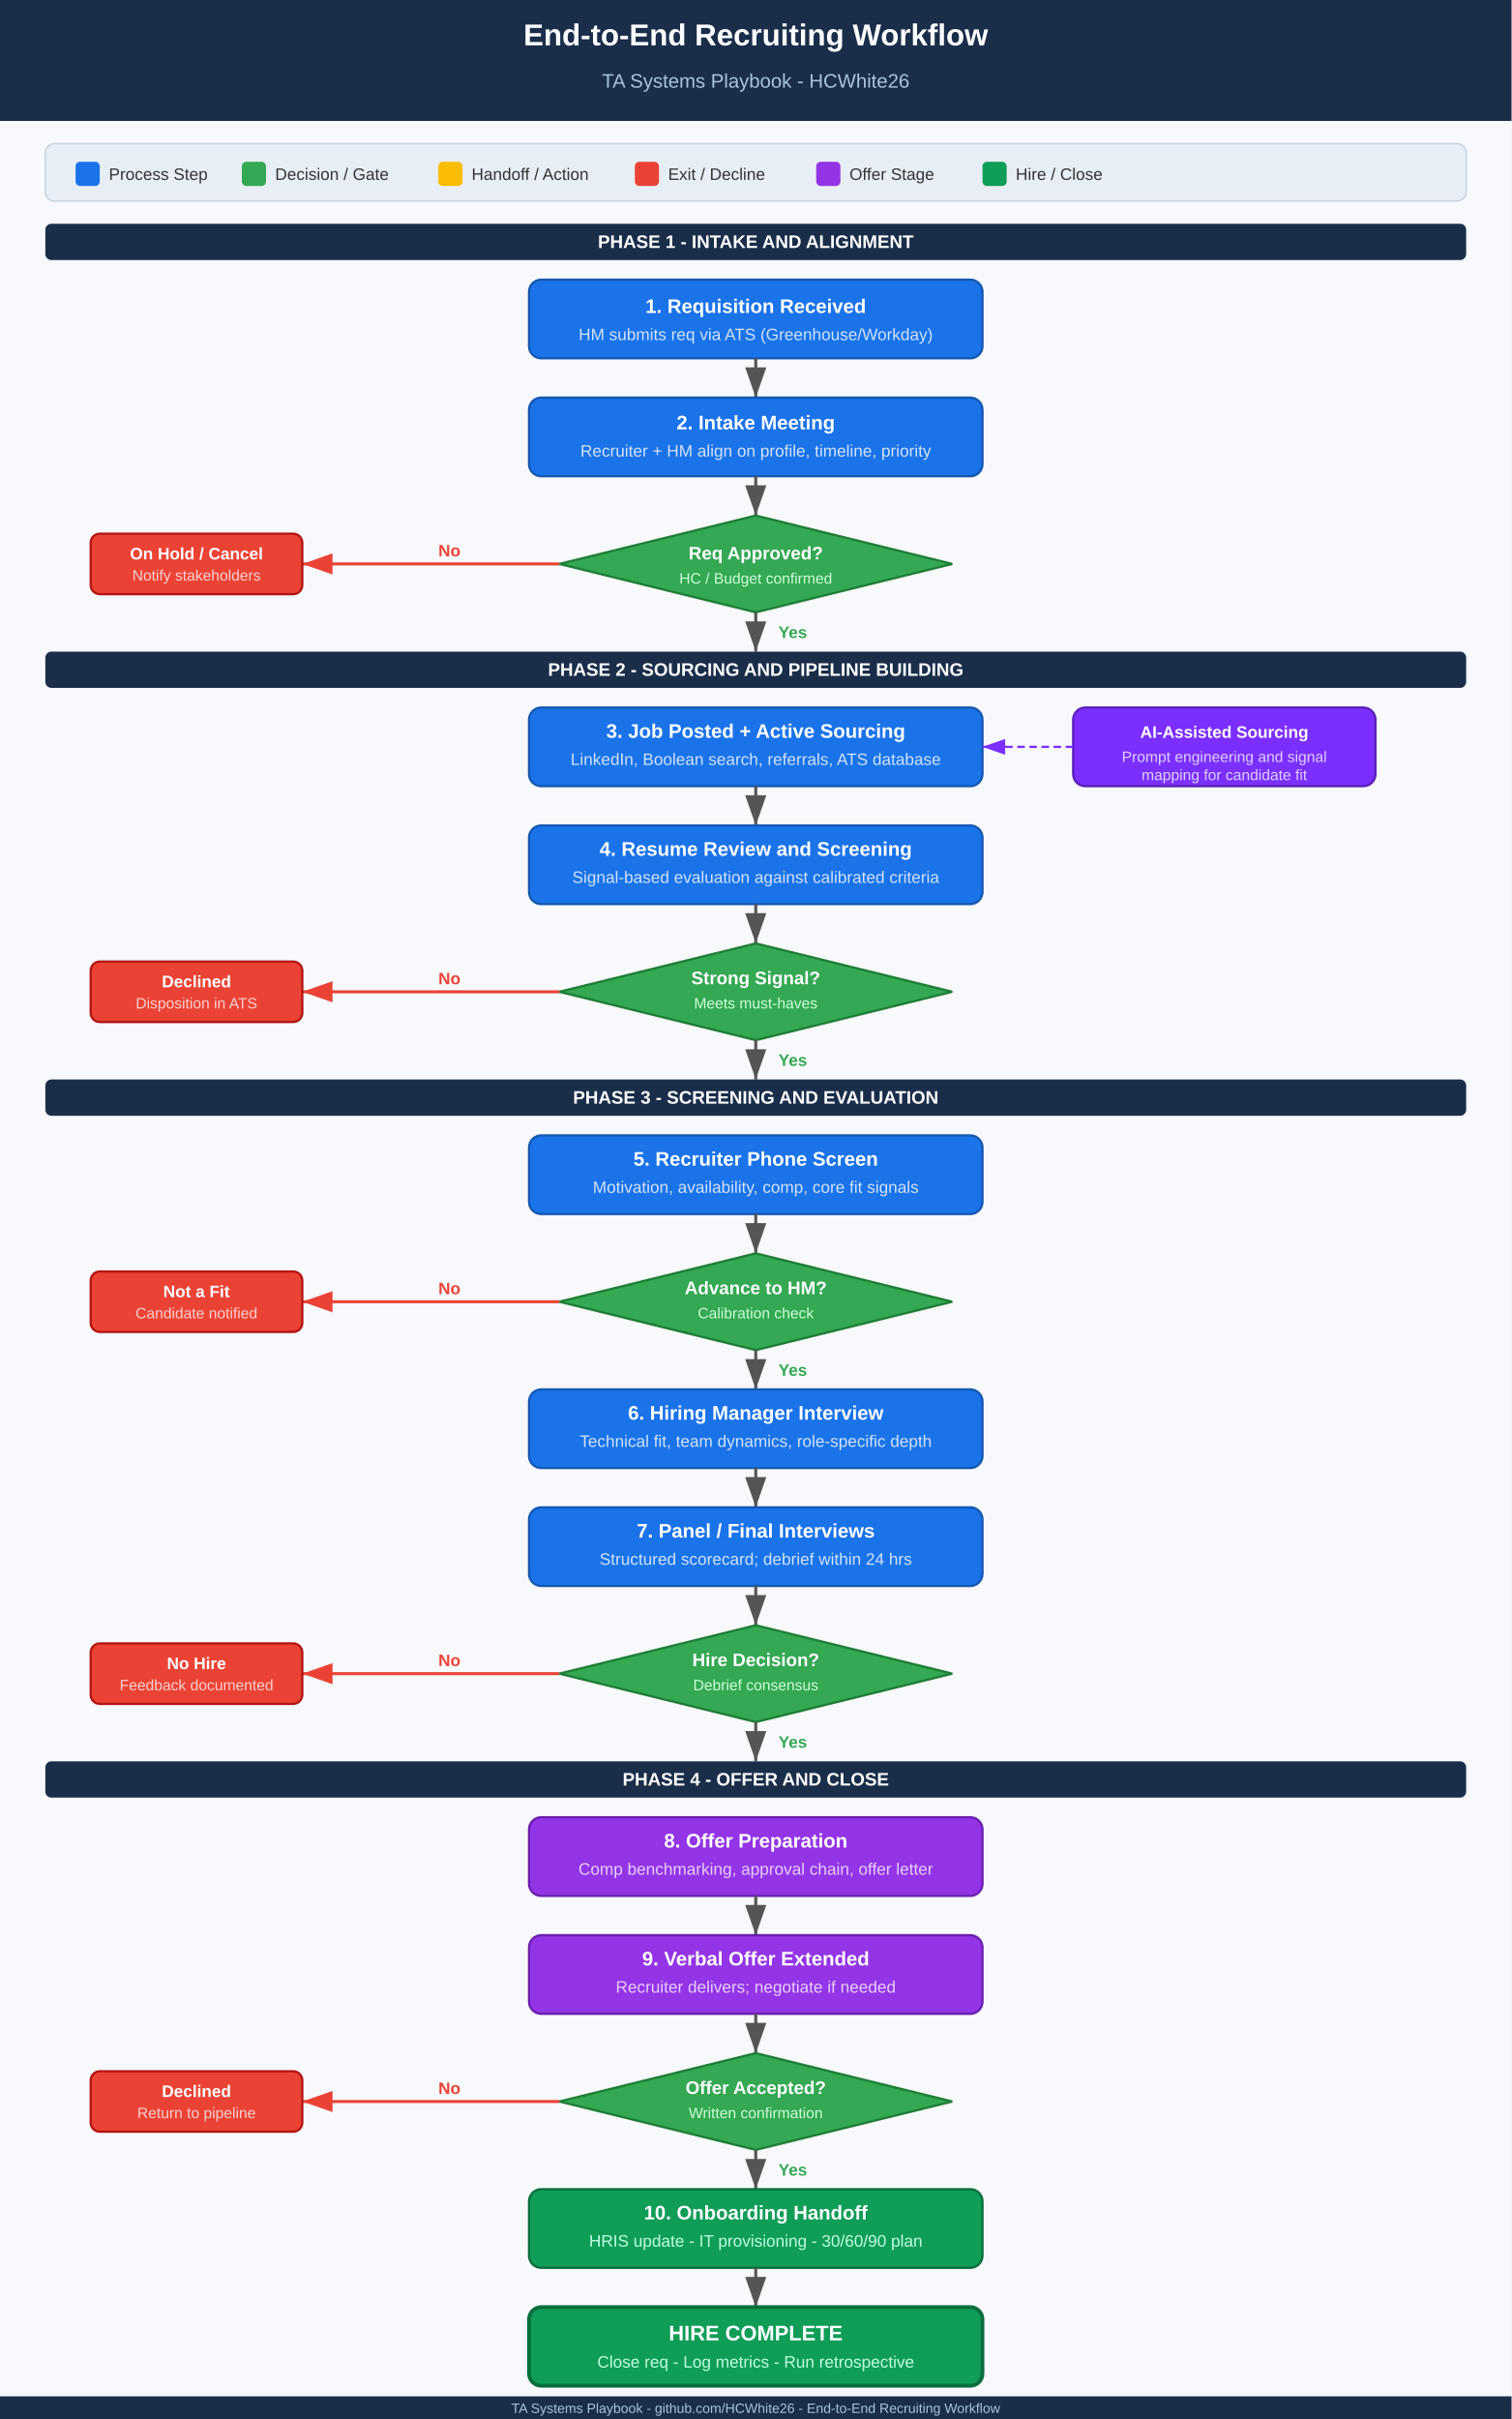
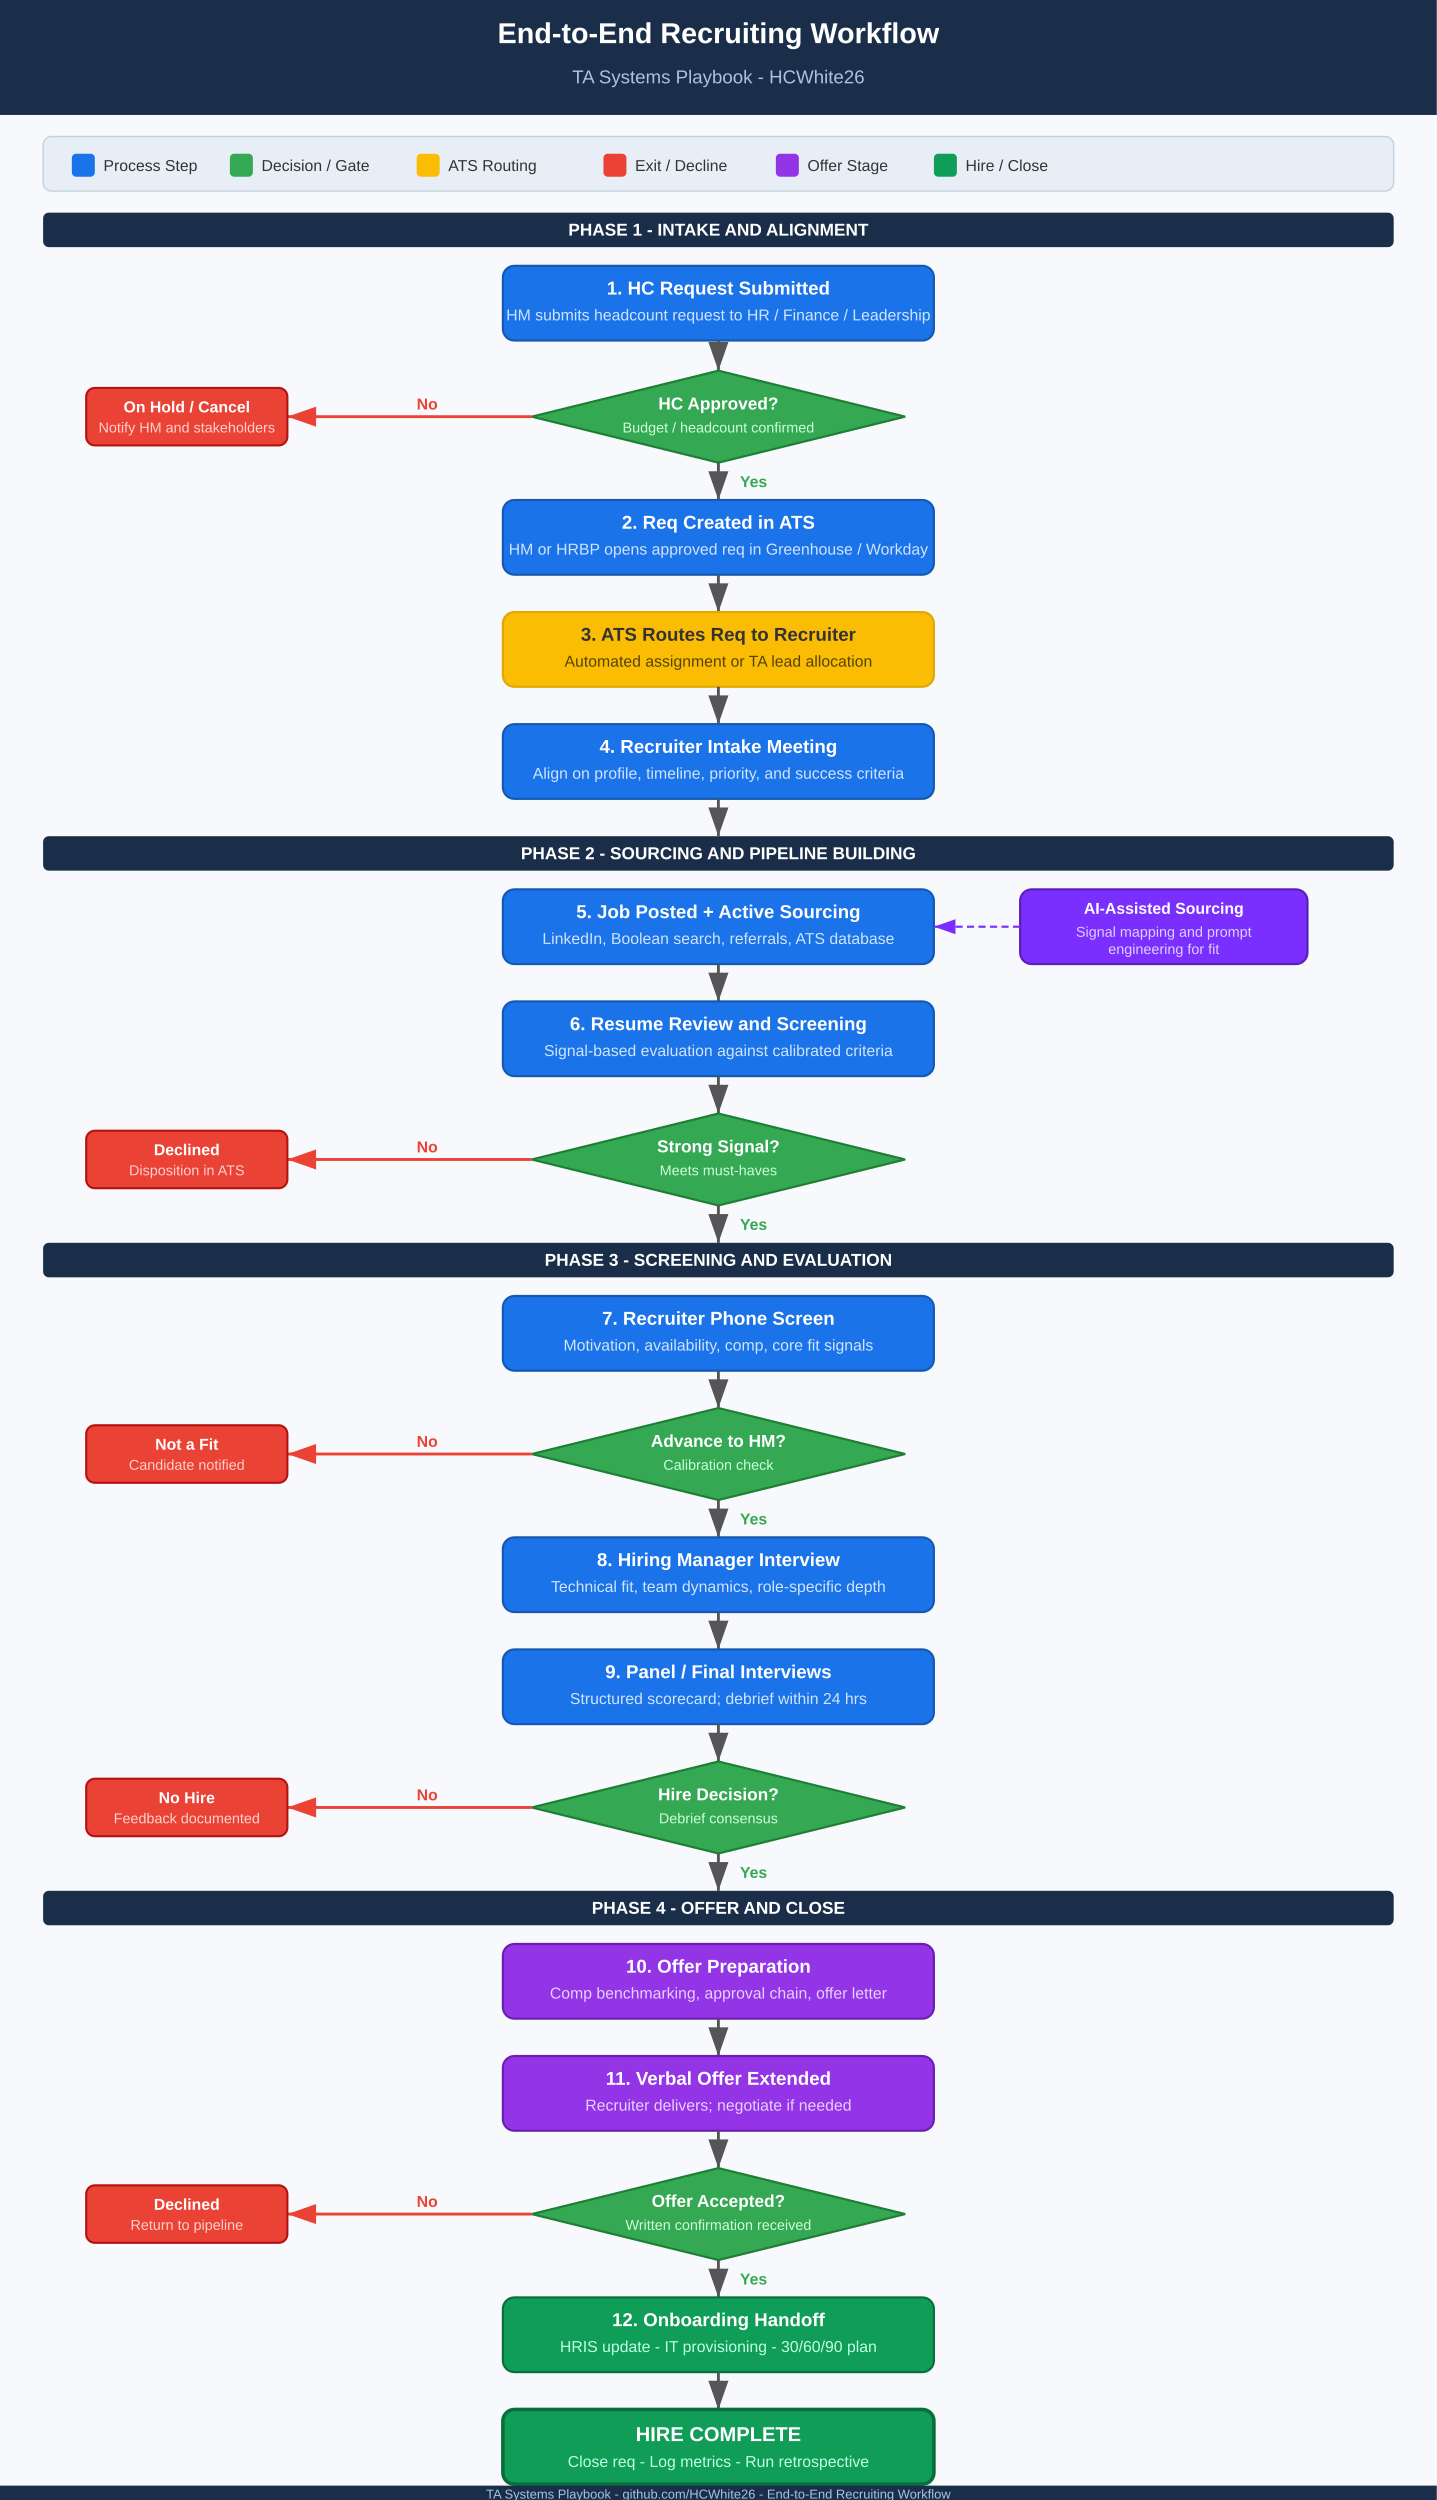
- <svg xmlns="http://www.w3.org/2000/svg" viewBox="0 0 1000 1600" font-family="Segoe UI, Arial, sans-serif">
-   <rect width="1000" height="1600" fill="#f8f9fc" />
+ <svg xmlns="http://www.w3.org/2000/svg" viewBox="0 0 1000 1740" font-family="Segoe UI, Arial, sans-serif">
+   <rect width="1000" height="1740" fill="#f8f9fc" />
  <rect x="0" y="0" width="1000" height="80" fill="#1a2e4a" />
  <text x="500" y="30" text-anchor="middle" fill="white" font-size="20" font-weight="bold">End-to-End Recruiting Workflow</text>
  <text x="500" y="58" text-anchor="middle" fill="#a8c4e0" font-size="13">TA Systems Playbook - HCWhite26</text>
  <rect x="30" y="95" width="940" height="38" rx="6" fill="#e8eef5" stroke="#c5d3e0" stroke-width="1" />
  <rect x="50" y="107" width="16" height="16" rx="3" fill="#1a73e8" />
  <text x="72" y="119" fill="#333" font-size="11">Process Step</text>
  <rect x="160" y="107" width="16" height="16" rx="3" fill="#34a853" />
  <text x="182" y="119" fill="#333" font-size="11">Decision / Gate</text>
  <rect x="290" y="107" width="16" height="16" rx="3" fill="#fbbc04" />
-   <text x="312" y="119" fill="#333" font-size="11">Handoff / Action</text>
+   <text x="312" y="119" fill="#333" font-size="11">ATS Routing</text>
  <rect x="420" y="107" width="16" height="16" rx="3" fill="#ea4335" />
  <text x="442" y="119" fill="#333" font-size="11">Exit / Decline</text>
  <rect x="540" y="107" width="16" height="16" rx="3" fill="#9334e6" />
  <text x="562" y="119" fill="#333" font-size="11">Offer Stage</text>
  <rect x="650" y="107" width="16" height="16" rx="3" fill="#0f9d58" />
  <text x="672" y="119" fill="#333" font-size="11">Hire / Close</text>
  <rect x="30" y="148" width="940" height="24" rx="4" fill="#1a2e4a" />
  <text x="500" y="164" text-anchor="middle" fill="white" font-size="12" font-weight="bold">PHASE 1 - INTAKE AND ALIGNMENT</text>
  <rect x="350" y="185" width="300" height="52" rx="8" fill="#1a73e8" stroke="#1558b0" stroke-width="1.5" />
-   <text x="500" y="207" text-anchor="middle" fill="white" font-size="13" font-weight="bold">1. Requisition Received</text>
-   <text x="500" y="225" text-anchor="middle" fill="#d0e4ff" font-size="11">HM submits req via ATS (Greenhouse/Workday)</text>
-   <line x1="500" y1="237" x2="500" y2="263" stroke="#555" stroke-width="2" marker-end="url(#arrow)" />
-   <rect x="350" y="263" width="300" height="52" rx="8" fill="#1a73e8" stroke="#1558b0" stroke-width="1.5" />
-   <text x="500" y="284" text-anchor="middle" fill="white" font-size="13" font-weight="bold">2. Intake Meeting</text>
-   <text x="500" y="302" text-anchor="middle" fill="#d0e4ff" font-size="11">Recruiter + HM align on profile, timeline, priority</text>
-   <line x1="500" y1="315" x2="500" y2="341" stroke="#555" stroke-width="2" marker-end="url(#arrow)" />
-   <polygon points="500,341 630,373 500,405 370,373" fill="#34a853" stroke="#1e7e34" stroke-width="1.5" />
-   <text x="500" y="370" text-anchor="middle" fill="white" font-size="12" font-weight="bold">Req Approved?</text>
-   <text x="500" y="386" text-anchor="middle" fill="#cdffd8" font-size="10">HC / Budget confirmed</text>
-   <line x1="370" y1="373" x2="200" y2="373" stroke="#ea4335" stroke-width="2" marker-end="url(#arrowRed)" />
-   <rect x="60" y="353" width="140" height="40" rx="6" fill="#ea4335" stroke="#b31412" stroke-width="1.5" />
-   <text x="130" y="370" text-anchor="middle" fill="white" font-size="11" font-weight="bold">On Hold / Cancel</text>
-   <text x="130" y="384" text-anchor="middle" fill="#ffd0ce" font-size="10">Notify stakeholders</text>
-   <text x="290" y="368" fill="#ea4335" font-size="11" font-weight="bold">No</text>
-   <line x1="500" y1="405" x2="500" y2="431" stroke="#555" stroke-width="2" marker-end="url(#arrow)" />
-   <text x="515" y="422" fill="#34a853" font-size="11" font-weight="bold">Yes</text>
-   <rect x="30" y="431" width="940" height="24" rx="4" fill="#1a2e4a" />
-   <text x="500" y="447" text-anchor="middle" fill="white" font-size="12" font-weight="bold">PHASE 2 - SOURCING AND PIPELINE BUILDING</text>
-   <rect x="350" y="468" width="300" height="52" rx="8" fill="#1a73e8" stroke="#1558b0" stroke-width="1.5" />
-   <text x="500" y="488" text-anchor="middle" fill="white" font-size="13" font-weight="bold">3. Job Posted + Active Sourcing</text>
-   <text x="500" y="506" text-anchor="middle" fill="#d0e4ff" font-size="11">LinkedIn, Boolean search, referrals, ATS database</text>
-   <rect x="710" y="468" width="200" height="52" rx="8" fill="#7b2fff" stroke="#5a1fb8" stroke-width="1.5" />
-   <text x="810" y="488" text-anchor="middle" fill="white" font-size="11" font-weight="bold">AI-Assisted Sourcing</text>
-   <text x="810" y="504" text-anchor="middle" fill="#ddd0ff" font-size="10">Prompt engineering and signal</text>
-   <text x="810" y="516" text-anchor="middle" fill="#ddd0ff" font-size="10">mapping for candidate fit</text>
-   <line x1="710" y1="494" x2="650" y2="494" stroke="#7b2fff" stroke-width="1.5" stroke-dasharray="5,3" marker-end="url(#arrowPurple)" />
-   <line x1="500" y1="520" x2="500" y2="546" stroke="#555" stroke-width="2" marker-end="url(#arrow)" />
-   <rect x="350" y="546" width="300" height="52" rx="8" fill="#1a73e8" stroke="#1558b0" stroke-width="1.5" />
-   <text x="500" y="566" text-anchor="middle" fill="white" font-size="13" font-weight="bold">4. Resume Review and Screening</text>
-   <text x="500" y="584" text-anchor="middle" fill="#d0e4ff" font-size="11">Signal-based evaluation against calibrated criteria</text>
-   <line x1="500" y1="598" x2="500" y2="624" stroke="#555" stroke-width="2" marker-end="url(#arrow)" />
-   <polygon points="500,624 630,656 500,688 370,656" fill="#34a853" stroke="#1e7e34" stroke-width="1.5" />
-   <text x="500" y="651" text-anchor="middle" fill="white" font-size="12" font-weight="bold">Strong Signal?</text>
-   <text x="500" y="667" text-anchor="middle" fill="#cdffd8" font-size="10">Meets must-haves</text>
-   <line x1="370" y1="656" x2="200" y2="656" stroke="#ea4335" stroke-width="2" marker-end="url(#arrowRed)" />
-   <rect x="60" y="636" width="140" height="40" rx="6" fill="#ea4335" stroke="#b31412" stroke-width="1.5" />
-   <text x="130" y="653" text-anchor="middle" fill="white" font-size="11" font-weight="bold">Declined</text>
-   <text x="130" y="667" text-anchor="middle" fill="#ffd0ce" font-size="10">Disposition in ATS</text>
-   <text x="290" y="651" fill="#ea4335" font-size="11" font-weight="bold">No</text>
-   <line x1="500" y1="688" x2="500" y2="714" stroke="#555" stroke-width="2" marker-end="url(#arrow)" />
-   <text x="515" y="705" fill="#34a853" font-size="11" font-weight="bold">Yes</text>
-   <rect x="30" y="714" width="940" height="24" rx="4" fill="#1a2e4a" />
-   <text x="500" y="730" text-anchor="middle" fill="white" font-size="12" font-weight="bold">PHASE 3 - SCREENING AND EVALUATION</text>
-   <rect x="350" y="751" width="300" height="52" rx="8" fill="#1a73e8" stroke="#1558b0" stroke-width="1.5" />
-   <text x="500" y="771" text-anchor="middle" fill="white" font-size="13" font-weight="bold">5. Recruiter Phone Screen</text>
-   <text x="500" y="789" text-anchor="middle" fill="#d0e4ff" font-size="11">Motivation, availability, comp, core fit signals</text>
-   <line x1="500" y1="803" x2="500" y2="829" stroke="#555" stroke-width="2" marker-end="url(#arrow)" />
-   <polygon points="500,829 630,861 500,893 370,861" fill="#34a853" stroke="#1e7e34" stroke-width="1.5" />
-   <text x="500" y="856" text-anchor="middle" fill="white" font-size="12" font-weight="bold">Advance to HM?</text>
-   <text x="500" y="872" text-anchor="middle" fill="#cdffd8" font-size="10">Calibration check</text>
-   <line x1="370" y1="861" x2="200" y2="861" stroke="#ea4335" stroke-width="2" marker-end="url(#arrowRed)" />
-   <rect x="60" y="841" width="140" height="40" rx="6" fill="#ea4335" stroke="#b31412" stroke-width="1.5" />
-   <text x="130" y="858" text-anchor="middle" fill="white" font-size="11" font-weight="bold">Not a Fit</text>
-   <text x="130" y="872" text-anchor="middle" fill="#ffd0ce" font-size="10">Candidate notified</text>
-   <text x="290" y="856" fill="#ea4335" font-size="11" font-weight="bold">No</text>
-   <line x1="500" y1="893" x2="500" y2="919" stroke="#555" stroke-width="2" marker-end="url(#arrow)" />
-   <text x="515" y="910" fill="#34a853" font-size="11" font-weight="bold">Yes</text>
-   <rect x="350" y="919" width="300" height="52" rx="8" fill="#1a73e8" stroke="#1558b0" stroke-width="1.5" />
-   <text x="500" y="939" text-anchor="middle" fill="white" font-size="13" font-weight="bold">6. Hiring Manager Interview</text>
-   <text x="500" y="957" text-anchor="middle" fill="#d0e4ff" font-size="11">Technical fit, team dynamics, role-specific depth</text>
-   <line x1="500" y1="971" x2="500" y2="997" stroke="#555" stroke-width="2" marker-end="url(#arrow)" />
-   <rect x="350" y="997" width="300" height="52" rx="8" fill="#1a73e8" stroke="#1558b0" stroke-width="1.5" />
-   <text x="500" y="1017" text-anchor="middle" fill="white" font-size="13" font-weight="bold">7. Panel / Final Interviews</text>
-   <text x="500" y="1035" text-anchor="middle" fill="#d0e4ff" font-size="11">Structured scorecard; debrief within 24 hrs</text>
-   <line x1="500" y1="1049" x2="500" y2="1075" stroke="#555" stroke-width="2" marker-end="url(#arrow)" />
-   <polygon points="500,1075 630,1107 500,1139 370,1107" fill="#34a853" stroke="#1e7e34" stroke-width="1.5" />
-   <text x="500" y="1102" text-anchor="middle" fill="white" font-size="12" font-weight="bold">Hire Decision?</text>
-   <text x="500" y="1118" text-anchor="middle" fill="#cdffd8" font-size="10">Debrief consensus</text>
-   <line x1="370" y1="1107" x2="200" y2="1107" stroke="#ea4335" stroke-width="2" marker-end="url(#arrowRed)" />
-   <rect x="60" y="1087" width="140" height="40" rx="6" fill="#ea4335" stroke="#b31412" stroke-width="1.5" />
-   <text x="130" y="1104" text-anchor="middle" fill="white" font-size="11" font-weight="bold">No Hire</text>
-   <text x="130" y="1118" text-anchor="middle" fill="#ffd0ce" font-size="10">Feedback documented</text>
-   <text x="290" y="1102" fill="#ea4335" font-size="11" font-weight="bold">No</text>
-   <line x1="500" y1="1139" x2="500" y2="1165" stroke="#555" stroke-width="2" marker-end="url(#arrow)" />
-   <text x="515" y="1156" fill="#34a853" font-size="11" font-weight="bold">Yes</text>
-   <rect x="30" y="1165" width="940" height="24" rx="4" fill="#1a2e4a" />
-   <text x="500" y="1181" text-anchor="middle" fill="white" font-size="12" font-weight="bold">PHASE 4 - OFFER AND CLOSE</text>
-   <rect x="350" y="1202" width="300" height="52" rx="8" fill="#9334e6" stroke="#6a1fb0" stroke-width="1.5" />
-   <text x="500" y="1222" text-anchor="middle" fill="white" font-size="13" font-weight="bold">8. Offer Preparation</text>
-   <text x="500" y="1240" text-anchor="middle" fill="#e8d0ff" font-size="11">Comp benchmarking, approval chain, offer letter</text>
-   <line x1="500" y1="1254" x2="500" y2="1280" stroke="#555" stroke-width="2" marker-end="url(#arrow)" />
-   <rect x="350" y="1280" width="300" height="52" rx="8" fill="#9334e6" stroke="#6a1fb0" stroke-width="1.5" />
-   <text x="500" y="1300" text-anchor="middle" fill="white" font-size="13" font-weight="bold">9. Verbal Offer Extended</text>
-   <text x="500" y="1318" text-anchor="middle" fill="#e8d0ff" font-size="11">Recruiter delivers; negotiate if needed</text>
-   <line x1="500" y1="1332" x2="500" y2="1358" stroke="#555" stroke-width="2" marker-end="url(#arrow)" />
-   <polygon points="500,1358 630,1390 500,1422 370,1390" fill="#34a853" stroke="#1e7e34" stroke-width="1.5" />
-   <text x="500" y="1385" text-anchor="middle" fill="white" font-size="12" font-weight="bold">Offer Accepted?</text>
-   <text x="500" y="1401" text-anchor="middle" fill="#cdffd8" font-size="10">Written confirmation</text>
-   <line x1="370" y1="1390" x2="200" y2="1390" stroke="#ea4335" stroke-width="2" marker-end="url(#arrowRed)" />
-   <rect x="60" y="1370" width="140" height="40" rx="6" fill="#ea4335" stroke="#b31412" stroke-width="1.5" />
-   <text x="130" y="1387" text-anchor="middle" fill="white" font-size="11" font-weight="bold">Declined</text>
-   <text x="130" y="1401" text-anchor="middle" fill="#ffd0ce" font-size="10">Return to pipeline</text>
-   <text x="290" y="1385" fill="#ea4335" font-size="11" font-weight="bold">No</text>
-   <line x1="500" y1="1422" x2="500" y2="1448" stroke="#555" stroke-width="2" marker-end="url(#arrow)" />
-   <text x="515" y="1439" fill="#34a853" font-size="11" font-weight="bold">Yes</text>
-   <rect x="350" y="1448" width="300" height="52" rx="8" fill="#0f9d58" stroke="#0a6e3c" stroke-width="1.5" />
-   <text x="500" y="1468" text-anchor="middle" fill="white" font-size="13" font-weight="bold">10. Onboarding Handoff</text>
-   <text x="500" y="1486" text-anchor="middle" fill="#c0ffe0" font-size="11">HRIS update - IT provisioning - 30/60/90 plan</text>
-   <line x1="500" y1="1500" x2="500" y2="1526" stroke="#555" stroke-width="2" marker-end="url(#arrow)" />
-   <rect x="350" y="1526" width="300" height="52" rx="8" fill="#0f9d58" stroke="#0a6e3c" stroke-width="2.5" />
-   <text x="500" y="1548" text-anchor="middle" fill="white" font-size="14" font-weight="bold">HIRE COMPLETE</text>
-   <text x="500" y="1566" text-anchor="middle" fill="#c0ffe0" font-size="11">Close req - Log metrics - Run retrospective</text>
-   <rect x="0" y="1585" width="1000" height="15" fill="#1a2e4a" />
-   <text x="500" y="1596" text-anchor="middle" fill="#a8c4e0" font-size="9">TA Systems Playbook - github.com/HCWhite26 - End-to-End Recruiting Workflow</text>
+   <text x="500" y="205" text-anchor="middle" fill="white" font-size="13" font-weight="bold">1. HC Request Submitted</text>
+   <text x="500" y="223" text-anchor="middle" fill="#d0e4ff" font-size="11">HM submits headcount request to HR / Finance / Leadership</text>
+   <line x1="500" y1="237" x2="500" y2="258" stroke="#555" stroke-width="2" marker-end="url(#arrow)" />
+   <polygon points="500,258 630,290 500,322 370,290" fill="#34a853" stroke="#1e7e34" stroke-width="1.5" />
+   <text x="500" y="285" text-anchor="middle" fill="white" font-size="12" font-weight="bold">HC Approved?</text>
+   <text x="500" y="301" text-anchor="middle" fill="#cdffd8" font-size="10">Budget / headcount confirmed</text>
+   <line x1="370" y1="290" x2="200" y2="290" stroke="#ea4335" stroke-width="2" marker-end="url(#arrowRed)" />
+   <rect x="60" y="270" width="140" height="40" rx="6" fill="#ea4335" stroke="#b31412" stroke-width="1.5" />
+   <text x="130" y="287" text-anchor="middle" fill="white" font-size="11" font-weight="bold">On Hold / Cancel</text>
+   <text x="130" y="301" text-anchor="middle" fill="#ffd0ce" font-size="10">Notify HM and stakeholders</text>
+   <text x="290" y="285" fill="#ea4335" font-size="11" font-weight="bold">No</text>
+   <line x1="500" y1="322" x2="500" y2="348" stroke="#555" stroke-width="2" marker-end="url(#arrow)" />
+   <text x="515" y="339" fill="#34a853" font-size="11" font-weight="bold">Yes</text>
+   <rect x="350" y="348" width="300" height="52" rx="8" fill="#1a73e8" stroke="#1558b0" stroke-width="1.5" />
+   <text x="500" y="368" text-anchor="middle" fill="white" font-size="13" font-weight="bold">2. Req Created in ATS</text>
+   <text x="500" y="386" text-anchor="middle" fill="#d0e4ff" font-size="11">HM or HRBP opens approved req in Greenhouse / Workday</text>
+   <line x1="500" y1="400" x2="500" y2="426" stroke="#555" stroke-width="2" marker-end="url(#arrow)" />
+   <rect x="350" y="426" width="300" height="52" rx="8" fill="#fbbc04" stroke="#e0a800" stroke-width="1.5" />
+   <text x="500" y="446" text-anchor="middle" fill="#333" font-size="13" font-weight="bold">3. ATS Routes Req to Recruiter</text>
+   <text x="500" y="464" text-anchor="middle" fill="#554400" font-size="11">Automated assignment or TA lead allocation</text>
+   <line x1="500" y1="478" x2="500" y2="504" stroke="#555" stroke-width="2" marker-end="url(#arrow)" />
+   <rect x="350" y="504" width="300" height="52" rx="8" fill="#1a73e8" stroke="#1558b0" stroke-width="1.5" />
+   <text x="500" y="524" text-anchor="middle" fill="white" font-size="13" font-weight="bold">4. Recruiter Intake Meeting</text>
+   <text x="500" y="542" text-anchor="middle" fill="#d0e4ff" font-size="11">Align on profile, timeline, priority, and success criteria</text>
+   <line x1="500" y1="556" x2="500" y2="582" stroke="#555" stroke-width="2" marker-end="url(#arrow)" />
+   <rect x="30" y="582" width="940" height="24" rx="4" fill="#1a2e4a" />
+   <text x="500" y="598" text-anchor="middle" fill="white" font-size="12" font-weight="bold">PHASE 2 - SOURCING AND PIPELINE BUILDING</text>
+   <rect x="350" y="619" width="300" height="52" rx="8" fill="#1a73e8" stroke="#1558b0" stroke-width="1.5" />
+   <text x="500" y="639" text-anchor="middle" fill="white" font-size="13" font-weight="bold">5. Job Posted + Active Sourcing</text>
+   <text x="500" y="657" text-anchor="middle" fill="#d0e4ff" font-size="11">LinkedIn, Boolean search, referrals, ATS database</text>
+   <rect x="710" y="619" width="200" height="52" rx="8" fill="#7b2fff" stroke="#5a1fb8" stroke-width="1.5" />
+   <text x="810" y="636" text-anchor="middle" fill="white" font-size="11" font-weight="bold">AI-Assisted Sourcing</text>
+   <text x="810" y="652" text-anchor="middle" fill="#ddd0ff" font-size="10">Signal mapping and prompt</text>
+   <text x="810" y="664" text-anchor="middle" fill="#ddd0ff" font-size="10">engineering for fit</text>
+   <line x1="710" y1="645" x2="650" y2="645" stroke="#7b2fff" stroke-width="1.5" stroke-dasharray="5,3" marker-end="url(#arrowPurple)" />
+   <line x1="500" y1="671" x2="500" y2="697" stroke="#555" stroke-width="2" marker-end="url(#arrow)" />
+   <rect x="350" y="697" width="300" height="52" rx="8" fill="#1a73e8" stroke="#1558b0" stroke-width="1.5" />
+   <text x="500" y="717" text-anchor="middle" fill="white" font-size="13" font-weight="bold">6. Resume Review and Screening</text>
+   <text x="500" y="735" text-anchor="middle" fill="#d0e4ff" font-size="11">Signal-based evaluation against calibrated criteria</text>
+   <line x1="500" y1="749" x2="500" y2="775" stroke="#555" stroke-width="2" marker-end="url(#arrow)" />
+   <polygon points="500,775 630,807 500,839 370,807" fill="#34a853" stroke="#1e7e34" stroke-width="1.5" />
+   <text x="500" y="802" text-anchor="middle" fill="white" font-size="12" font-weight="bold">Strong Signal?</text>
+   <text x="500" y="818" text-anchor="middle" fill="#cdffd8" font-size="10">Meets must-haves</text>
+   <line x1="370" y1="807" x2="200" y2="807" stroke="#ea4335" stroke-width="2" marker-end="url(#arrowRed)" />
+   <rect x="60" y="787" width="140" height="40" rx="6" fill="#ea4335" stroke="#b31412" stroke-width="1.5" />
+   <text x="130" y="804" text-anchor="middle" fill="white" font-size="11" font-weight="bold">Declined</text>
+   <text x="130" y="818" text-anchor="middle" fill="#ffd0ce" font-size="10">Disposition in ATS</text>
+   <text x="290" y="802" fill="#ea4335" font-size="11" font-weight="bold">No</text>
+   <line x1="500" y1="839" x2="500" y2="865" stroke="#555" stroke-width="2" marker-end="url(#arrow)" />
+   <text x="515" y="856" fill="#34a853" font-size="11" font-weight="bold">Yes</text>
+   <rect x="30" y="865" width="940" height="24" rx="4" fill="#1a2e4a" />
+   <text x="500" y="881" text-anchor="middle" fill="white" font-size="12" font-weight="bold">PHASE 3 - SCREENING AND EVALUATION</text>
+   <rect x="350" y="902" width="300" height="52" rx="8" fill="#1a73e8" stroke="#1558b0" stroke-width="1.5" />
+   <text x="500" y="922" text-anchor="middle" fill="white" font-size="13" font-weight="bold">7. Recruiter Phone Screen</text>
+   <text x="500" y="940" text-anchor="middle" fill="#d0e4ff" font-size="11">Motivation, availability, comp, core fit signals</text>
+   <line x1="500" y1="954" x2="500" y2="980" stroke="#555" stroke-width="2" marker-end="url(#arrow)" />
+   <polygon points="500,980 630,1012 500,1044 370,1012" fill="#34a853" stroke="#1e7e34" stroke-width="1.5" />
+   <text x="500" y="1007" text-anchor="middle" fill="white" font-size="12" font-weight="bold">Advance to HM?</text>
+   <text x="500" y="1023" text-anchor="middle" fill="#cdffd8" font-size="10">Calibration check</text>
+   <line x1="370" y1="1012" x2="200" y2="1012" stroke="#ea4335" stroke-width="2" marker-end="url(#arrowRed)" />
+   <rect x="60" y="992" width="140" height="40" rx="6" fill="#ea4335" stroke="#b31412" stroke-width="1.5" />
+   <text x="130" y="1009" text-anchor="middle" fill="white" font-size="11" font-weight="bold">Not a Fit</text>
+   <text x="130" y="1023" text-anchor="middle" fill="#ffd0ce" font-size="10">Candidate notified</text>
+   <text x="290" y="1007" fill="#ea4335" font-size="11" font-weight="bold">No</text>
+   <line x1="500" y1="1044" x2="500" y2="1070" stroke="#555" stroke-width="2" marker-end="url(#arrow)" />
+   <text x="515" y="1061" fill="#34a853" font-size="11" font-weight="bold">Yes</text>
+   <rect x="350" y="1070" width="300" height="52" rx="8" fill="#1a73e8" stroke="#1558b0" stroke-width="1.5" />
+   <text x="500" y="1090" text-anchor="middle" fill="white" font-size="13" font-weight="bold">8. Hiring Manager Interview</text>
+   <text x="500" y="1108" text-anchor="middle" fill="#d0e4ff" font-size="11">Technical fit, team dynamics, role-specific depth</text>
+   <line x1="500" y1="1122" x2="500" y2="1148" stroke="#555" stroke-width="2" marker-end="url(#arrow)" />
+   <rect x="350" y="1148" width="300" height="52" rx="8" fill="#1a73e8" stroke="#1558b0" stroke-width="1.5" />
+   <text x="500" y="1168" text-anchor="middle" fill="white" font-size="13" font-weight="bold">9. Panel / Final Interviews</text>
+   <text x="500" y="1186" text-anchor="middle" fill="#d0e4ff" font-size="11">Structured scorecard; debrief within 24 hrs</text>
+   <line x1="500" y1="1200" x2="500" y2="1226" stroke="#555" stroke-width="2" marker-end="url(#arrow)" />
+   <polygon points="500,1226 630,1258 500,1290 370,1258" fill="#34a853" stroke="#1e7e34" stroke-width="1.5" />
+   <text x="500" y="1253" text-anchor="middle" fill="white" font-size="12" font-weight="bold">Hire Decision?</text>
+   <text x="500" y="1269" text-anchor="middle" fill="#cdffd8" font-size="10">Debrief consensus</text>
+   <line x1="370" y1="1258" x2="200" y2="1258" stroke="#ea4335" stroke-width="2" marker-end="url(#arrowRed)" />
+   <rect x="60" y="1238" width="140" height="40" rx="6" fill="#ea4335" stroke="#b31412" stroke-width="1.5" />
+   <text x="130" y="1255" text-anchor="middle" fill="white" font-size="11" font-weight="bold">No Hire</text>
+   <text x="130" y="1269" text-anchor="middle" fill="#ffd0ce" font-size="10">Feedback documented</text>
+   <text x="290" y="1253" fill="#ea4335" font-size="11" font-weight="bold">No</text>
+   <line x1="500" y1="1290" x2="500" y2="1316" stroke="#555" stroke-width="2" marker-end="url(#arrow)" />
+   <text x="515" y="1307" fill="#34a853" font-size="11" font-weight="bold">Yes</text>
+   <rect x="30" y="1316" width="940" height="24" rx="4" fill="#1a2e4a" />
+   <text x="500" y="1332" text-anchor="middle" fill="white" font-size="12" font-weight="bold">PHASE 4 - OFFER AND CLOSE</text>
+   <rect x="350" y="1353" width="300" height="52" rx="8" fill="#9334e6" stroke="#6a1fb0" stroke-width="1.5" />
+   <text x="500" y="1373" text-anchor="middle" fill="white" font-size="13" font-weight="bold">10. Offer Preparation</text>
+   <text x="500" y="1391" text-anchor="middle" fill="#e8d0ff" font-size="11">Comp benchmarking, approval chain, offer letter</text>
+   <line x1="500" y1="1405" x2="500" y2="1431" stroke="#555" stroke-width="2" marker-end="url(#arrow)" />
+   <rect x="350" y="1431" width="300" height="52" rx="8" fill="#9334e6" stroke="#6a1fb0" stroke-width="1.5" />
+   <text x="500" y="1451" text-anchor="middle" fill="white" font-size="13" font-weight="bold">11. Verbal Offer Extended</text>
+   <text x="500" y="1469" text-anchor="middle" fill="#e8d0ff" font-size="11">Recruiter delivers; negotiate if needed</text>
+   <line x1="500" y1="1483" x2="500" y2="1509" stroke="#555" stroke-width="2" marker-end="url(#arrow)" />
+   <polygon points="500,1509 630,1541 500,1573 370,1541" fill="#34a853" stroke="#1e7e34" stroke-width="1.5" />
+   <text x="500" y="1536" text-anchor="middle" fill="white" font-size="12" font-weight="bold">Offer Accepted?</text>
+   <text x="500" y="1552" text-anchor="middle" fill="#cdffd8" font-size="10">Written confirmation received</text>
+   <line x1="370" y1="1541" x2="200" y2="1541" stroke="#ea4335" stroke-width="2" marker-end="url(#arrowRed)" />
+   <rect x="60" y="1521" width="140" height="40" rx="6" fill="#ea4335" stroke="#b31412" stroke-width="1.5" />
+   <text x="130" y="1538" text-anchor="middle" fill="white" font-size="11" font-weight="bold">Declined</text>
+   <text x="130" y="1552" text-anchor="middle" fill="#ffd0ce" font-size="10">Return to pipeline</text>
+   <text x="290" y="1536" fill="#ea4335" font-size="11" font-weight="bold">No</text>
+   <line x1="500" y1="1573" x2="500" y2="1599" stroke="#555" stroke-width="2" marker-end="url(#arrow)" />
+   <text x="515" y="1590" fill="#34a853" font-size="11" font-weight="bold">Yes</text>
+   <rect x="350" y="1599" width="300" height="52" rx="8" fill="#0f9d58" stroke="#0a6e3c" stroke-width="1.5" />
+   <text x="500" y="1619" text-anchor="middle" fill="white" font-size="13" font-weight="bold">12. Onboarding Handoff</text>
+   <text x="500" y="1637" text-anchor="middle" fill="#c0ffe0" font-size="11">HRIS update - IT provisioning - 30/60/90 plan</text>
+   <line x1="500" y1="1651" x2="500" y2="1677" stroke="#555" stroke-width="2" marker-end="url(#arrow)" />
+   <rect x="350" y="1677" width="300" height="52" rx="8" fill="#0f9d58" stroke="#0a6e3c" stroke-width="2.5" />
+   <text x="500" y="1699" text-anchor="middle" fill="white" font-size="14" font-weight="bold">HIRE COMPLETE</text>
+   <text x="500" y="1717" text-anchor="middle" fill="#c0ffe0" font-size="11">Close req - Log metrics - Run retrospective</text>
+   <rect x="0" y="1730" width="1000" height="10" fill="#1a2e4a" />
+   <text x="500" y="1739" text-anchor="middle" fill="#a8c4e0" font-size="9">TA Systems Playbook - github.com/HCWhite26 - End-to-End Recruiting Workflow</text>
  <defs>
    <marker id="arrow" markerWidth="10" markerHeight="7" refX="10" refY="3.5" orient="auto">
      <polygon points="0 0, 10 3.5, 0 7" fill="#555" />
    </marker>
    <marker id="arrowRed" markerWidth="10" markerHeight="7" refX="10" refY="3.5" orient="auto">
      <polygon points="0 0, 10 3.5, 0 7" fill="#ea4335" />
    </marker>
    <marker id="arrowPurple" markerWidth="10" markerHeight="7" refX="10" refY="3.5" orient="auto">
      <polygon points="0 0, 10 3.5, 0 7" fill="#7b2fff" />
    </marker>
  </defs>
</svg>
